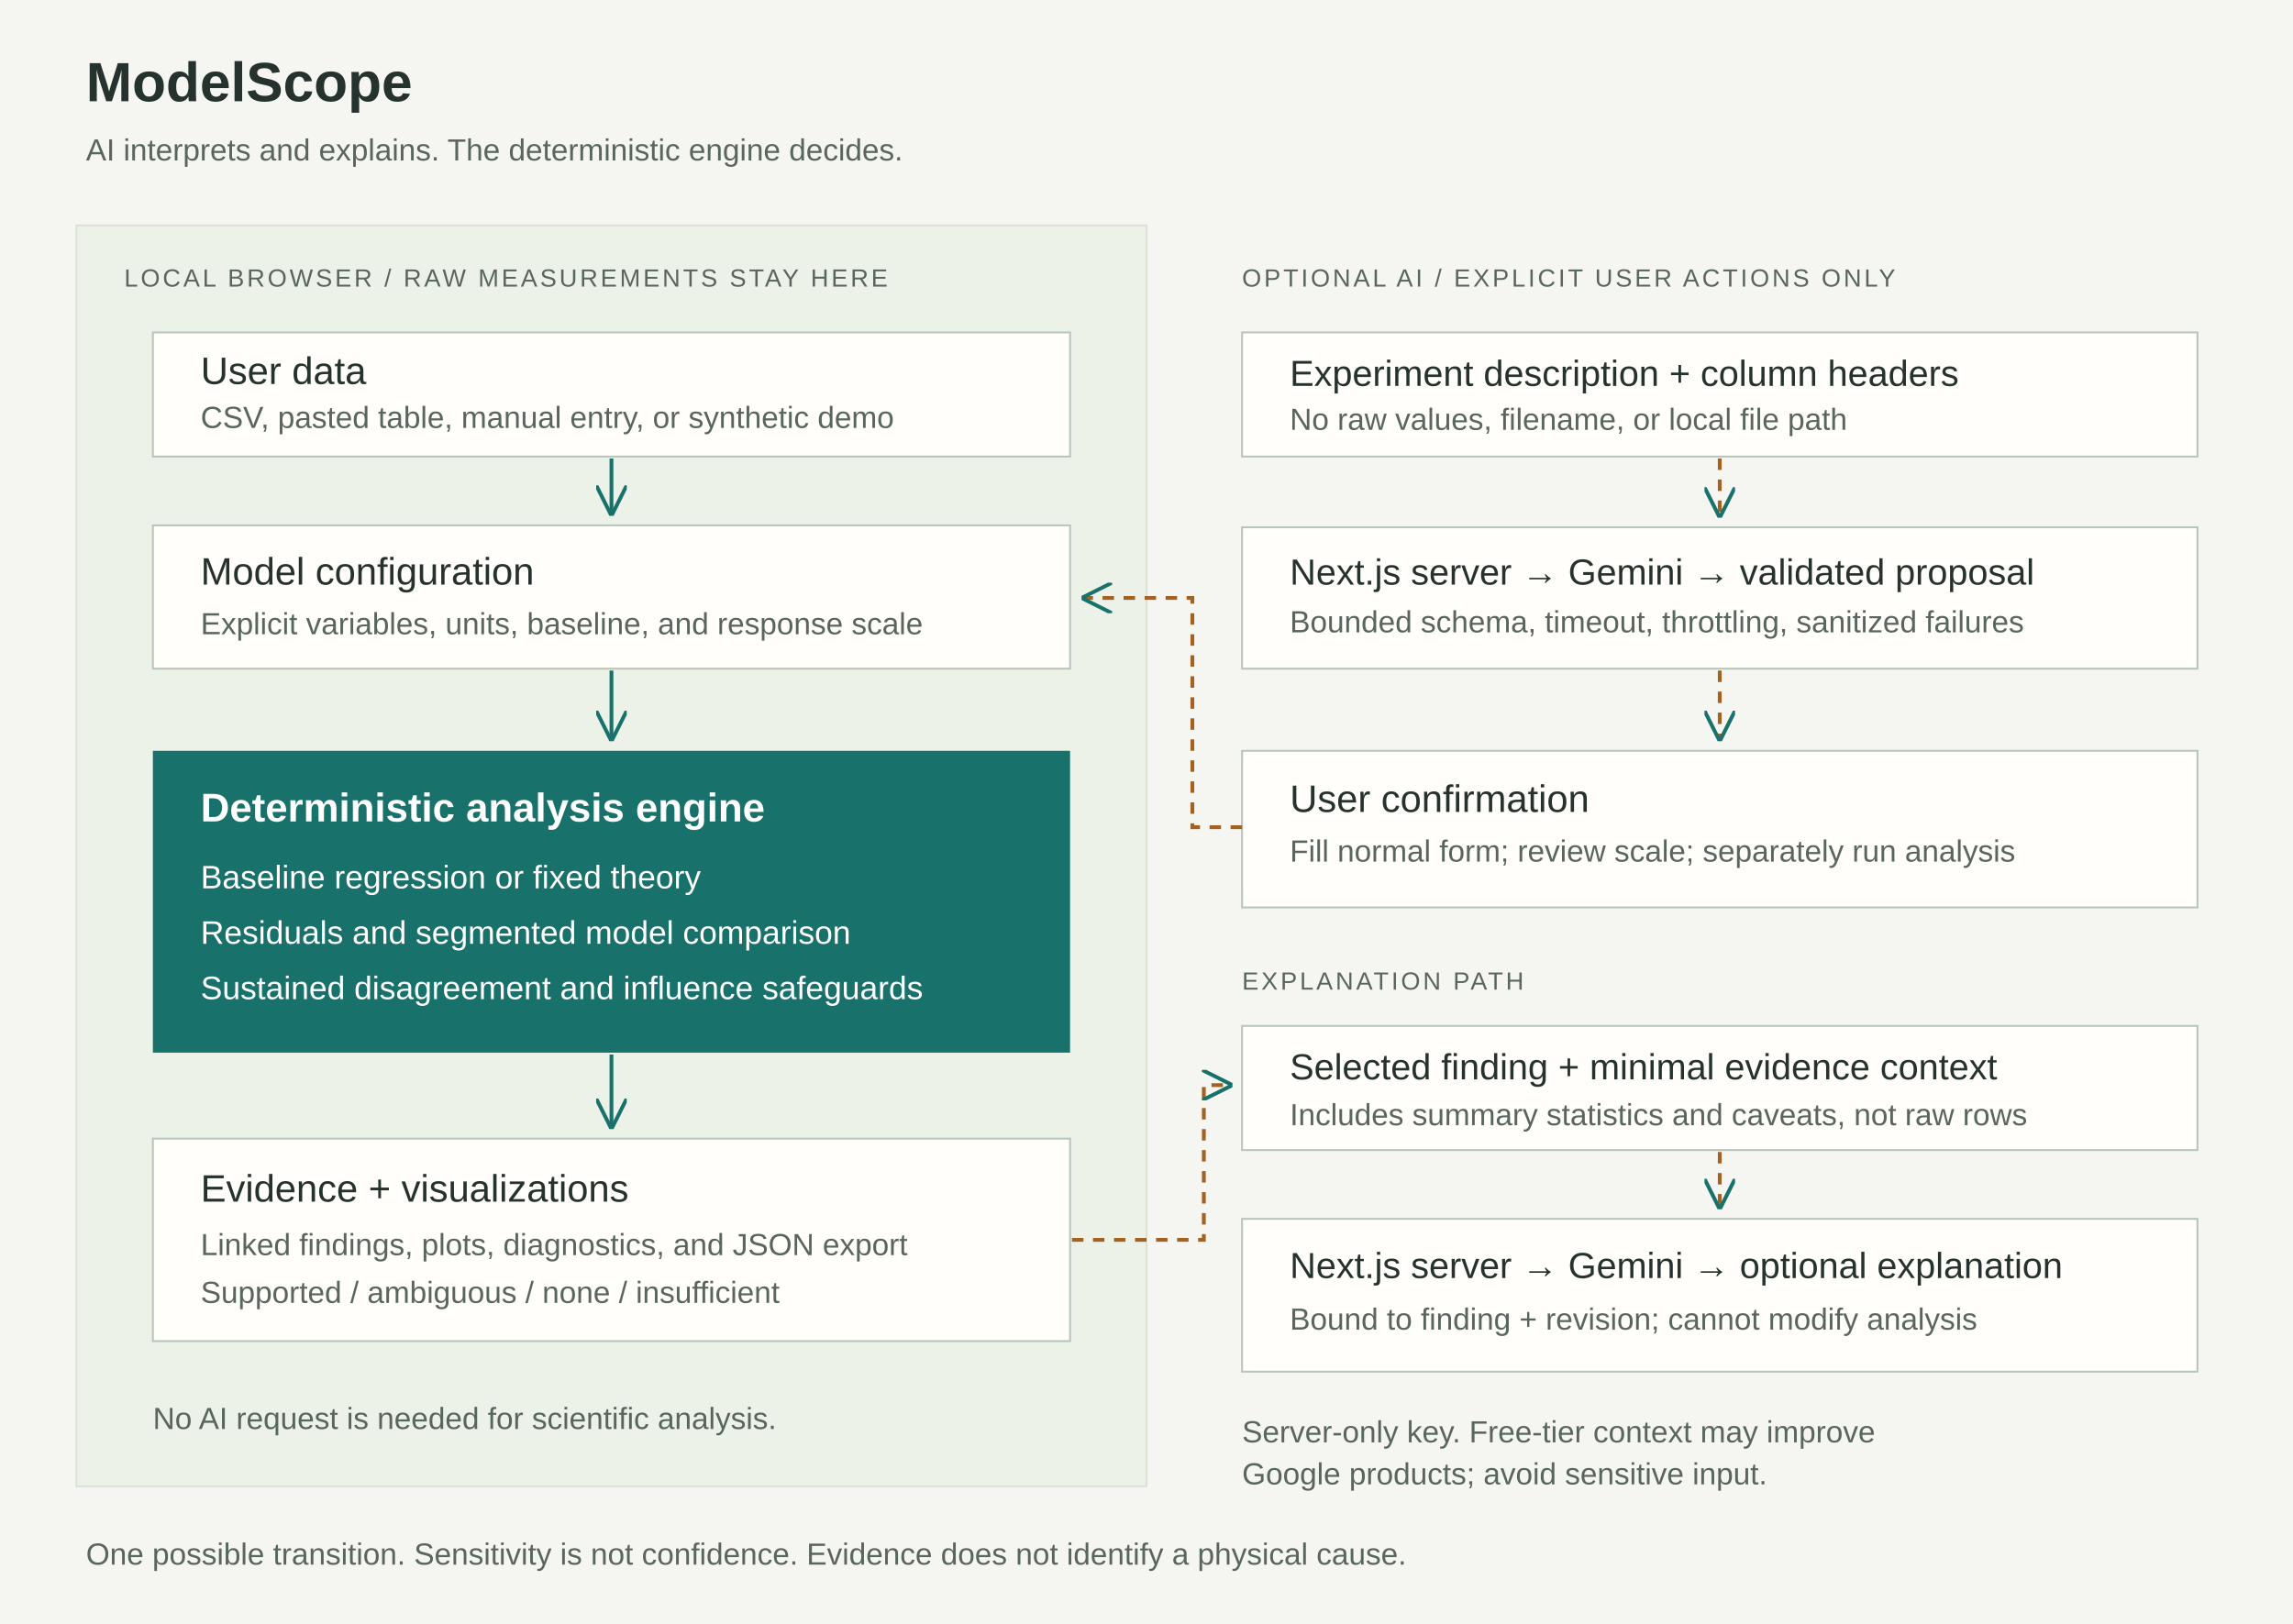
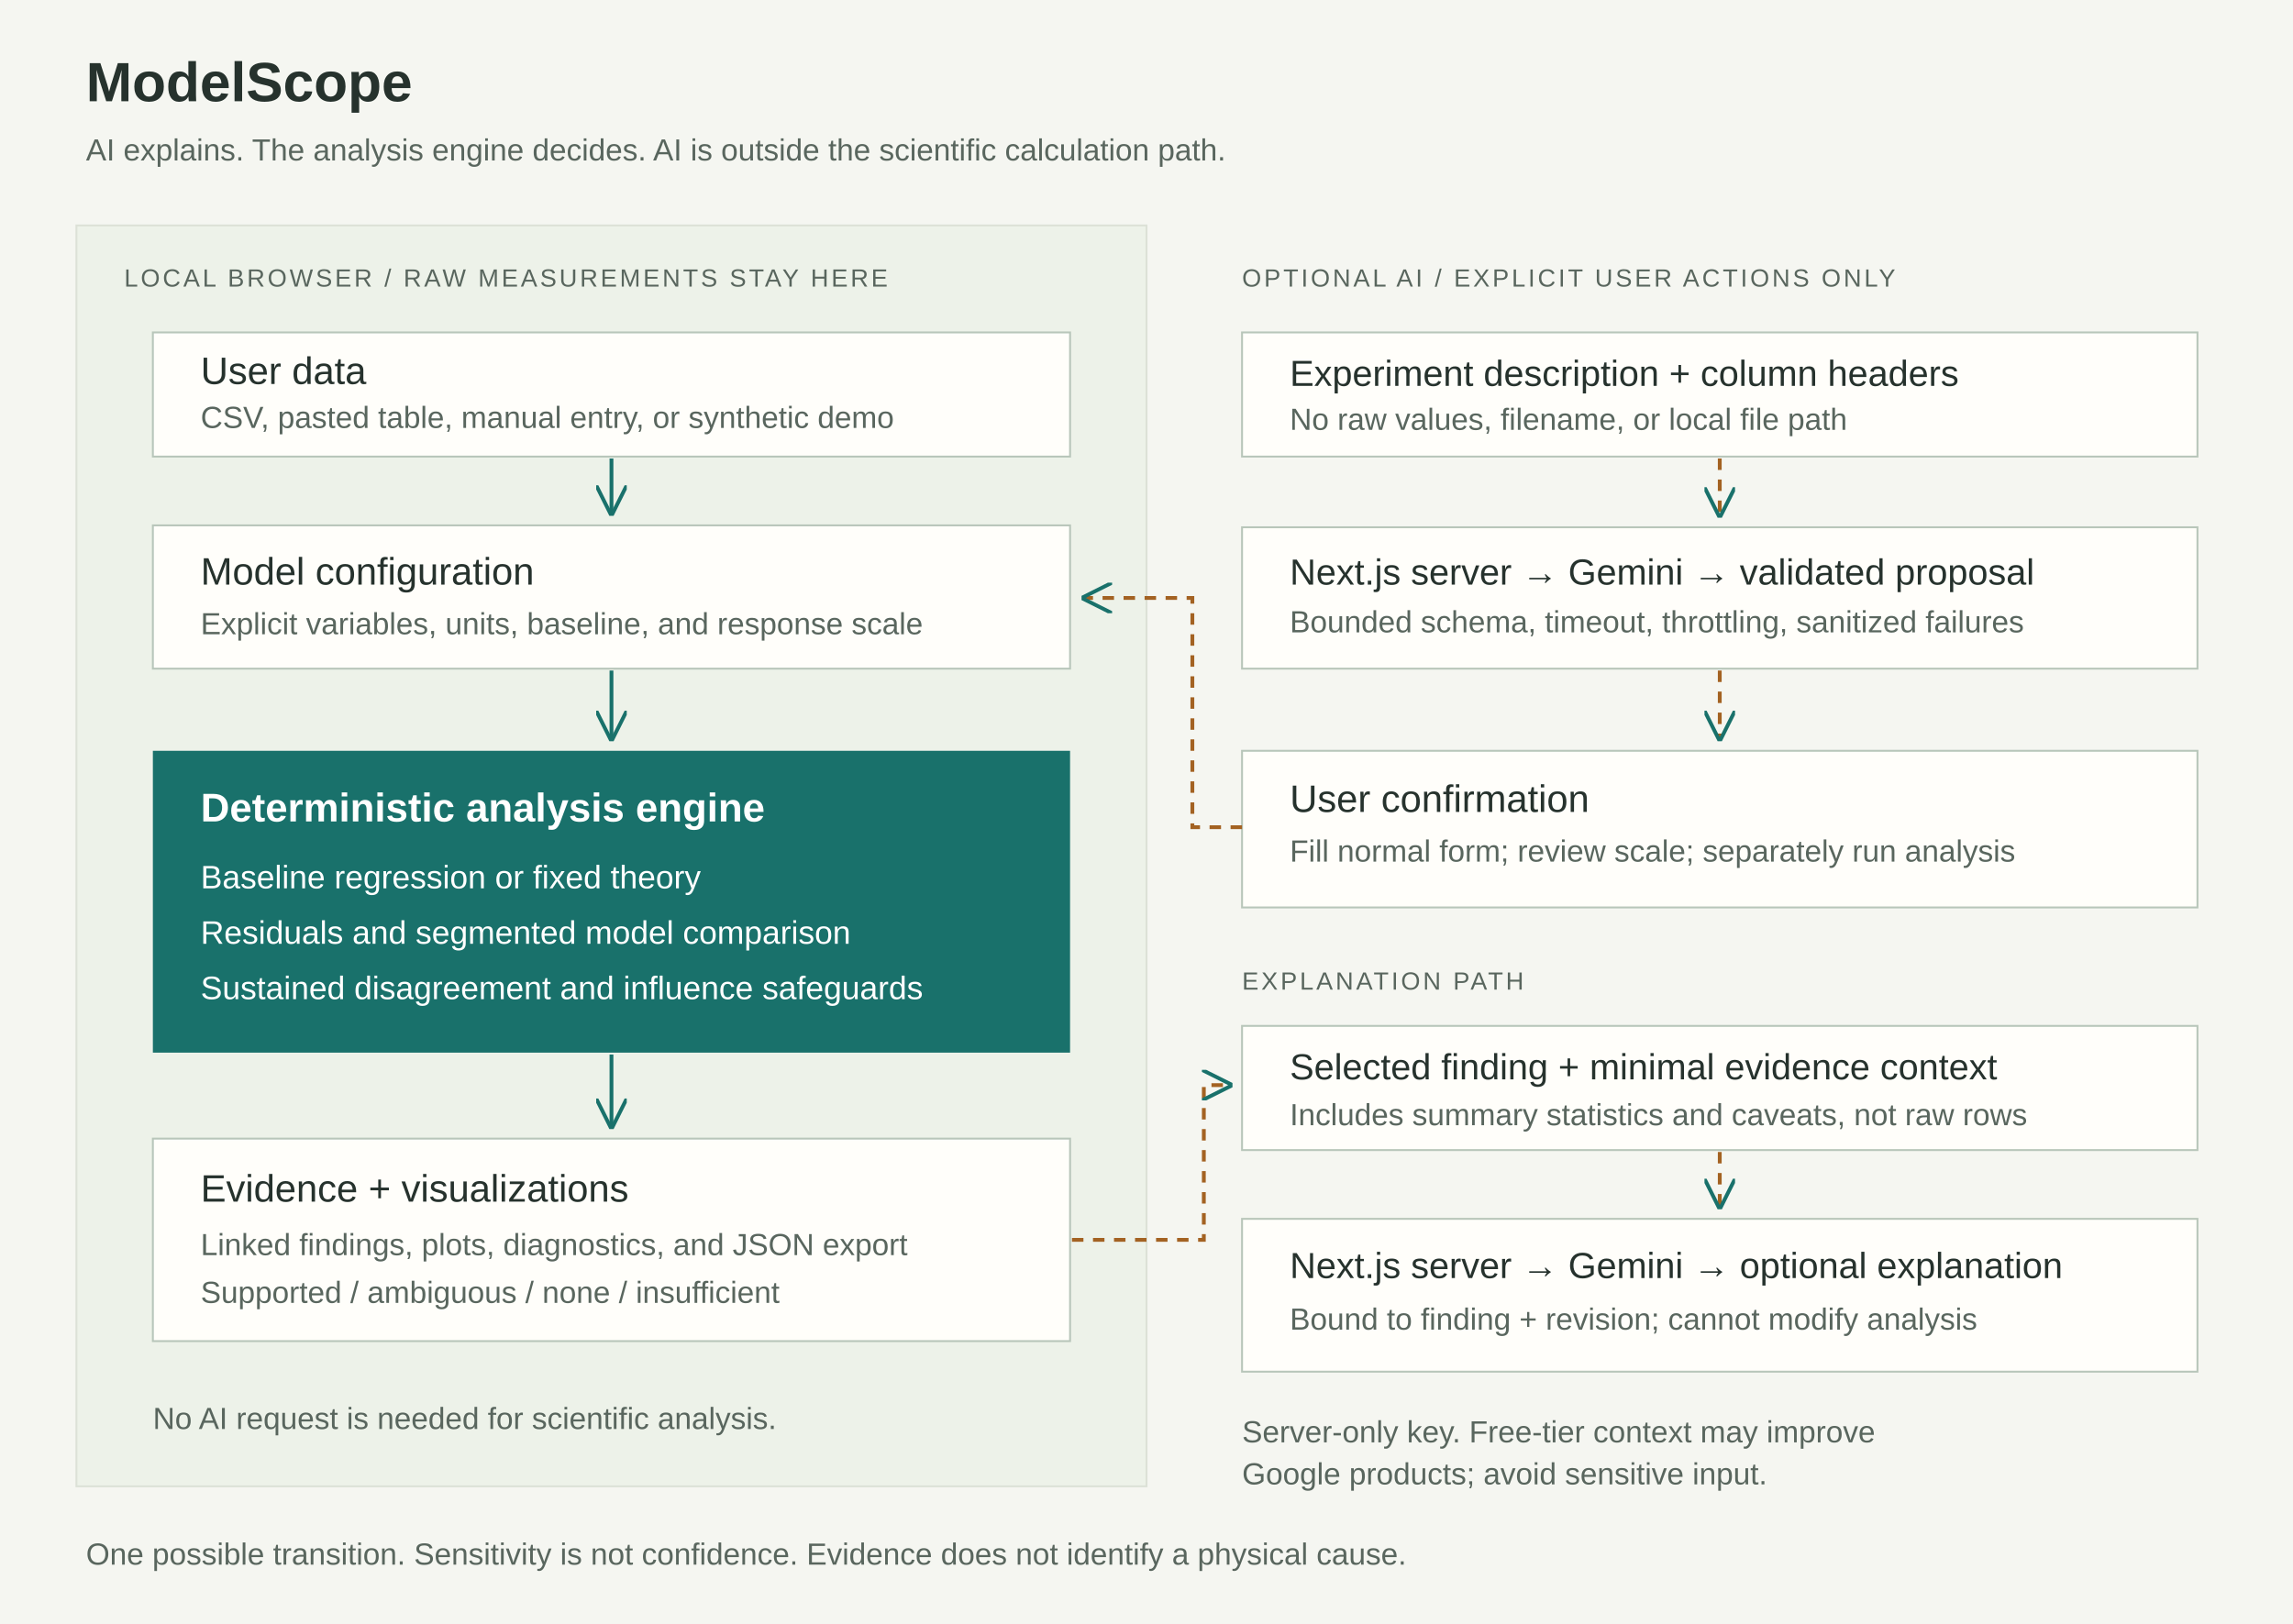
<svg xmlns="http://www.w3.org/2000/svg" width="1200" height="850" viewBox="0 0 1200 850" role="img" aria-labelledby="title desc">
  <defs>
    <marker id="arrow" markerWidth="8" markerHeight="8" refX="7" refY="4" orient="auto">
      <path d="M0 0 L8 4 L0 8" fill="none" stroke="#19716b" />
    </marker>
    <style>text{font-family:Arial,Helvetica,sans-serif;fill:#26322d} .small{font-size:16px;fill:#59665e} .label{font-size:13px;letter-spacing:1.4px;fill:#59665e} .box{fill:#fffefa;stroke:#b8c6ba} .flow{fill:none;stroke:#19716b;stroke-width:2;marker-end:url(#arrow)} .optional{fill:none;stroke:#a36222;stroke-width:2;stroke-dasharray:6 5;marker-end:url(#arrow)}</style>
  </defs>
  <rect width="1200" height="850" fill="#f5f6f1" />
  <text x="45" y="53" font-size="29" font-weight="600">ModelScope</text>
-   <text x="45" y="84" class="small">AI interprets and explains. The deterministic engine decides.</text>
+   <text x="45" y="84" class="small">AI explains. The analysis engine decides. AI is outside the scientific calculation path.</text>
  <rect x="40" y="118" width="560" height="660" fill="#edf2e9" stroke="#dce1d7" />
  <text x="65" y="150" class="label">LOCAL BROWSER / RAW MEASUREMENTS STAY HERE</text>
  <rect class="box" x="80" y="174" width="480" height="65" />
  <text x="105" y="201" font-size="20">User data</text>
  <text x="105" y="224" class="small">CSV, pasted table, manual entry, or synthetic demo</text>
  <path class="flow" d="M320 240 V268" />
  <rect class="box" x="80" y="275" width="480" height="75" />
  <text x="105" y="306" font-size="20">Model configuration</text>
  <text x="105" y="332" class="small">Explicit variables, units, baseline, and response scale</text>
  <path class="flow" d="M320 351 V386" />
  <rect x="80" y="393" width="480" height="158" fill="#19716b" />
  <text x="105" y="430" font-size="21" style="fill:white" font-weight="600">Deterministic analysis engine</text>
  <text x="105" y="465" font-size="17" style="fill:white">Baseline regression or fixed theory</text>
  <text x="105" y="494" font-size="17" style="fill:white">Residuals and segmented model comparison</text>
  <text x="105" y="523" font-size="17" style="fill:white">Sustained disagreement and influence safeguards</text>
  <path class="flow" d="M320 552 V589" />
  <rect class="box" x="80" y="596" width="480" height="106" />
  <text x="105" y="629" font-size="20">Evidence + visualizations</text>
  <text x="105" y="657" class="small">Linked findings, plots, diagnostics, and JSON export</text>
  <text x="105" y="682" class="small">Supported / ambiguous / none / insufficient</text>
  <text x="80" y="748" class="small">No AI request is needed for scientific analysis.</text>
  <text x="650" y="150" class="label">OPTIONAL AI / EXPLICIT USER ACTIONS ONLY</text>
  <rect class="box" x="650" y="174" width="500" height="65" />
  <text x="675" y="202" font-size="19">Experiment description + column headers</text>
  <text x="675" y="225" class="small">No raw values, filename, or local file path</text>
  <path class="optional" d="M900 240 V269" />
  <rect class="box" x="650" y="276" width="500" height="74" />
  <text x="675" y="306" font-size="19">Next.js server → Gemini → validated proposal</text>
  <text x="675" y="331" class="small">Bounded schema, timeout, throttling, sanitized failures</text>
  <path class="optional" d="M900 351 V386" />
  <rect class="box" x="650" y="393" width="500" height="82" />
  <text x="675" y="425" font-size="20">User confirmation</text>
  <text x="675" y="451" class="small">Fill normal form; review scale; separately run analysis</text>
  <path class="optional" d="M650 433 H624 V313 H568" />
  <text x="650" y="518" class="label">EXPLANATION PATH</text>
  <path class="optional" d="M561 649 H630 V568 H643" />
  <rect class="box" x="650" y="537" width="500" height="65" />
  <text x="675" y="565" font-size="19">Selected finding + minimal evidence context</text>
  <text x="675" y="589" class="small">Includes summary statistics and caveats, not raw rows</text>
  <path class="optional" d="M900 603 V631" />
  <rect class="box" x="650" y="638" width="500" height="80" />
  <text x="675" y="669" font-size="19">Next.js server → Gemini → optional explanation</text>
  <text x="675" y="696" class="small">Bound to finding + revision; cannot modify analysis</text>
  <text x="650" y="755" class="small">Server-only key. Free-tier context may improve</text>
  <text x="650" y="777" class="small">Google products; avoid sensitive input.</text>
  <text x="45" y="819" class="small">One possible transition. Sensitivity is not confidence. Evidence does not identify a physical cause.</text>
</svg>
